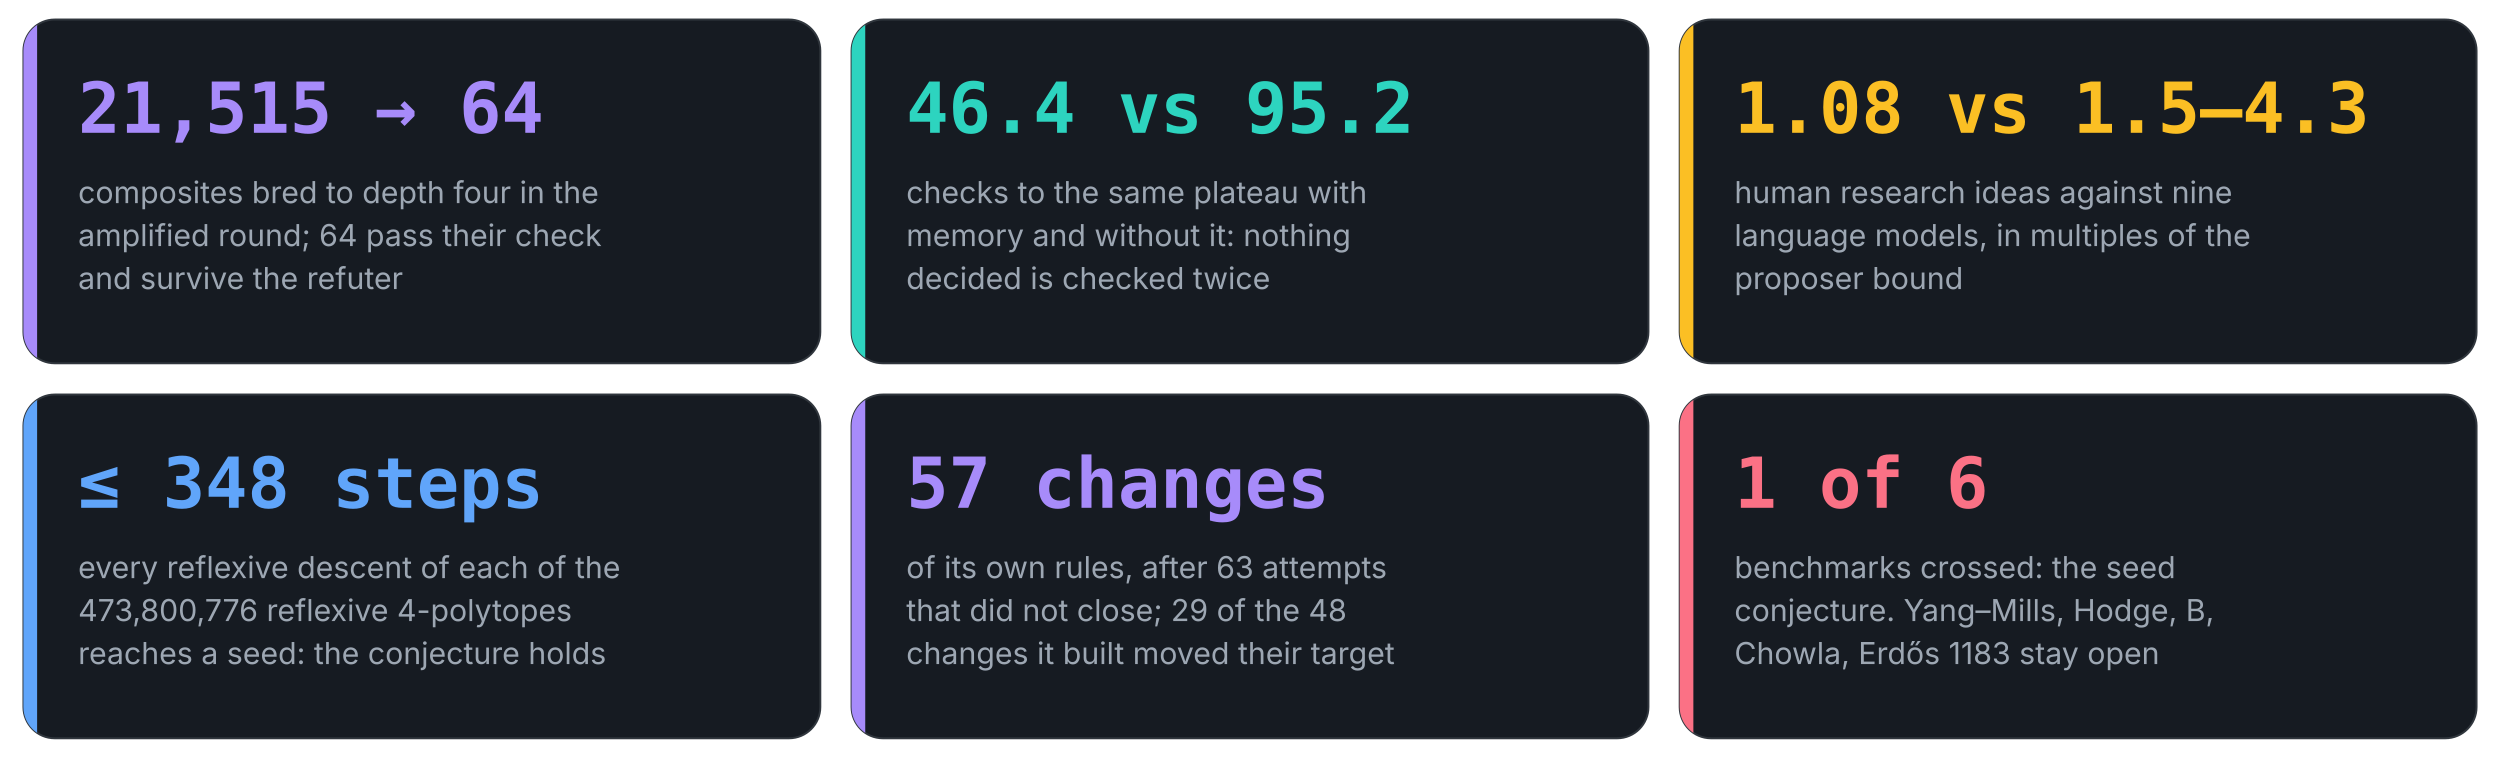
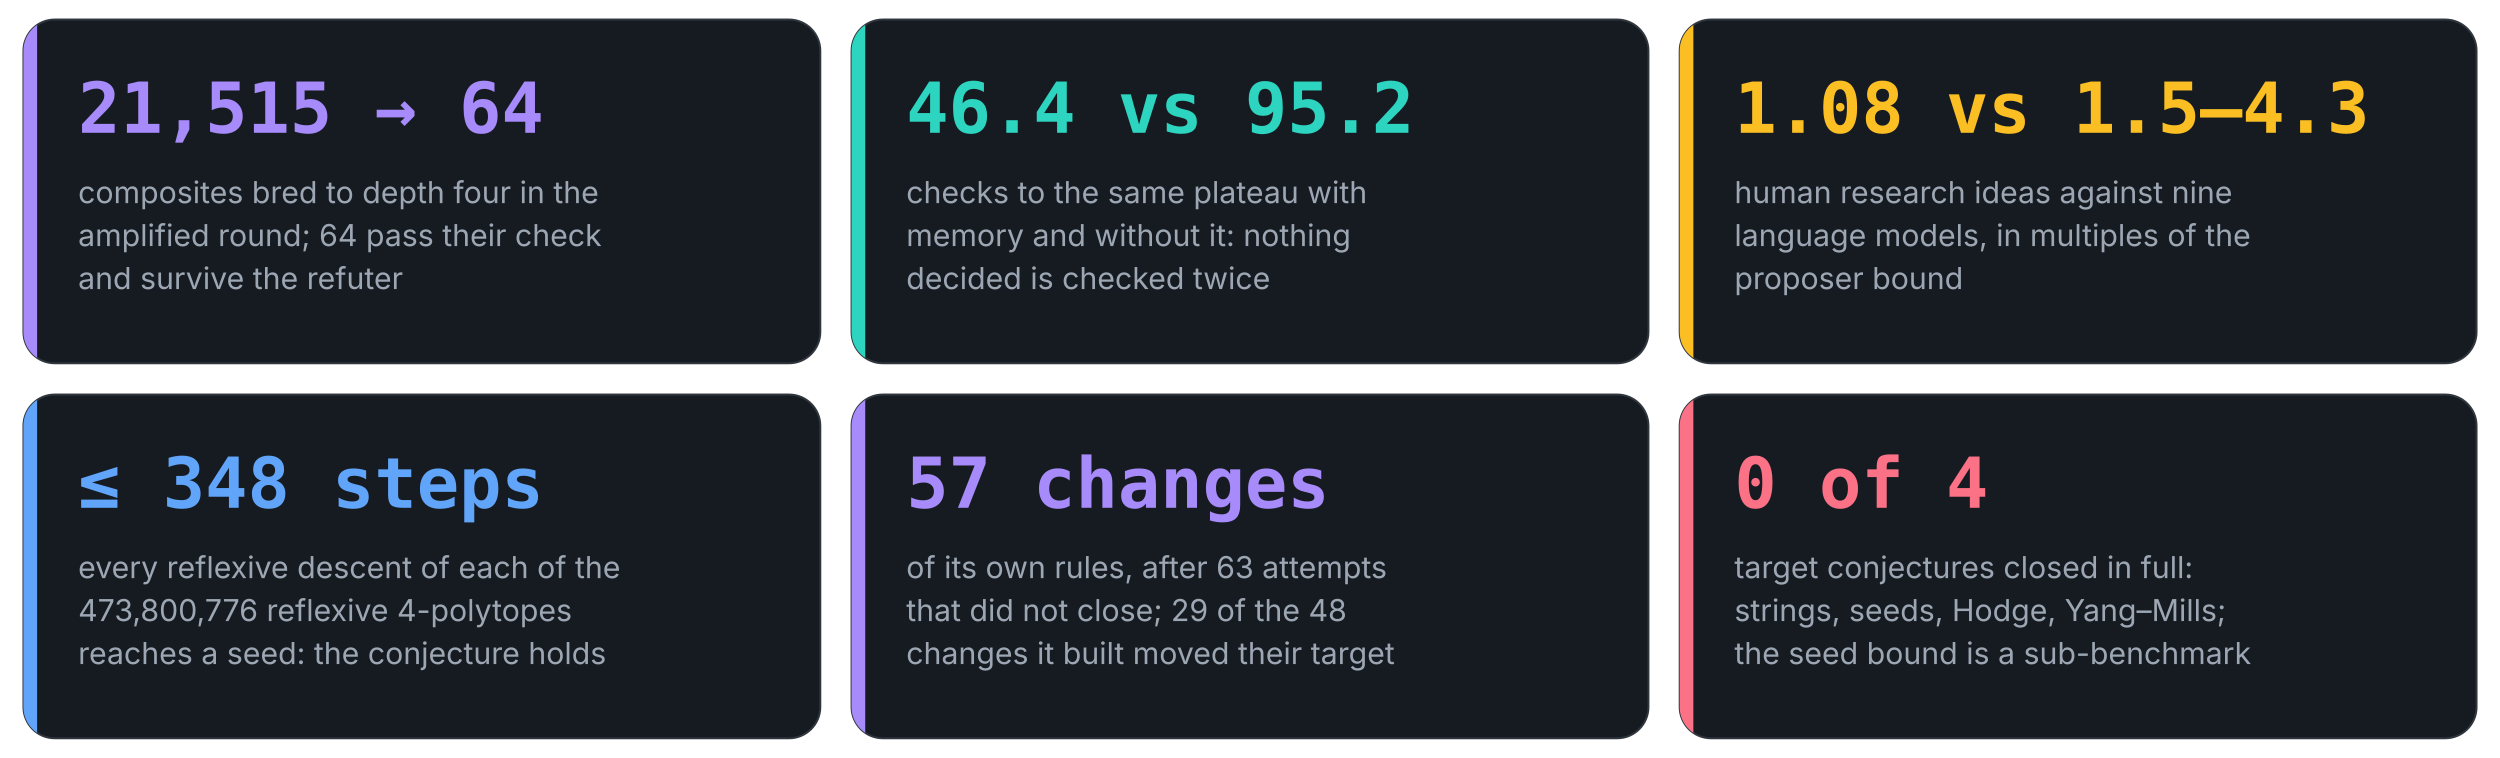
<svg xmlns="http://www.w3.org/2000/svg" viewBox="0 0 1280 388" width="1280" height="388" role="img" aria-label="Six numbers from the runs of Anaxia">
  <clipPath id="c0">
    <rect x="12.0" y="10.0" width="408.0" height="176.0" rx="16" />
  </clipPath>
  <rect x="12.0" y="10.0" width="408.0" height="176.0" rx="16" fill="#161b22" stroke="#30363d" />
  <rect x="12.0" y="10.0" width="7" height="176.0" fill="#a78bfa" clip-path="url(#c0)" />
  <text x="40.0" y="68.0" font-family="'JetBrains Mono', 'SFMono-Regular', Menlo, Consolas, monospace" font-size="36" font-weight="700" fill="#a78bfa" text-anchor="start">21,515 → 64</text>
  <text x="40.0" y="104.0" font-family="Inter, 'Segoe UI', Roboto, Helvetica, Arial, sans-serif" font-size="15.5" font-weight="400" fill="#9da7b3" text-anchor="start">composites bred to depth four in the</text>
  <text x="40.0" y="126.0" font-family="Inter, 'Segoe UI', Roboto, Helvetica, Arial, sans-serif" font-size="15.5" font-weight="400" fill="#9da7b3" text-anchor="start">amplified round; 64 pass their check</text>
  <text x="40.0" y="148.0" font-family="Inter, 'Segoe UI', Roboto, Helvetica, Arial, sans-serif" font-size="15.5" font-weight="400" fill="#9da7b3" text-anchor="start">and survive the refuter</text>
  <clipPath id="c1">
    <rect x="436.0" y="10.0" width="408.0" height="176.0" rx="16" />
  </clipPath>
  <rect x="436.0" y="10.0" width="408.0" height="176.0" rx="16" fill="#161b22" stroke="#30363d" />
  <rect x="436.0" y="10.0" width="7" height="176.0" fill="#2dd4bf" clip-path="url(#c1)" />
  <text x="464.0" y="68.0" font-family="'JetBrains Mono', 'SFMono-Regular', Menlo, Consolas, monospace" font-size="36" font-weight="700" fill="#2dd4bf" text-anchor="start">46.4 vs 95.2</text>
  <text x="464.0" y="104.0" font-family="Inter, 'Segoe UI', Roboto, Helvetica, Arial, sans-serif" font-size="15.5" font-weight="400" fill="#9da7b3" text-anchor="start">checks to the same plateau with</text>
  <text x="464.0" y="126.0" font-family="Inter, 'Segoe UI', Roboto, Helvetica, Arial, sans-serif" font-size="15.5" font-weight="400" fill="#9da7b3" text-anchor="start">memory and without it: nothing</text>
  <text x="464.0" y="148.0" font-family="Inter, 'Segoe UI', Roboto, Helvetica, Arial, sans-serif" font-size="15.5" font-weight="400" fill="#9da7b3" text-anchor="start">decided is checked twice</text>
  <clipPath id="c2">
    <rect x="860.0" y="10.0" width="408.0" height="176.0" rx="16" />
  </clipPath>
  <rect x="860.0" y="10.0" width="408.0" height="176.0" rx="16" fill="#161b22" stroke="#30363d" />
  <rect x="860.0" y="10.0" width="7" height="176.0" fill="#fbbf24" clip-path="url(#c2)" />
  <text x="888.0" y="68.0" font-family="'JetBrains Mono', 'SFMono-Regular', Menlo, Consolas, monospace" font-size="36" font-weight="700" fill="#fbbf24" text-anchor="start">1.08 vs 1.5–4.3</text>
  <text x="888.0" y="104.0" font-family="Inter, 'Segoe UI', Roboto, Helvetica, Arial, sans-serif" font-size="15.5" font-weight="400" fill="#9da7b3" text-anchor="start">human research ideas against nine</text>
  <text x="888.0" y="126.0" font-family="Inter, 'Segoe UI', Roboto, Helvetica, Arial, sans-serif" font-size="15.5" font-weight="400" fill="#9da7b3" text-anchor="start">language models, in multiples of the</text>
  <text x="888.0" y="148.0" font-family="Inter, 'Segoe UI', Roboto, Helvetica, Arial, sans-serif" font-size="15.5" font-weight="400" fill="#9da7b3" text-anchor="start">proposer bound</text>
  <clipPath id="c3">
    <rect x="12.0" y="202.0" width="408.0" height="176.0" rx="16" />
  </clipPath>
  <rect x="12.0" y="202.0" width="408.0" height="176.0" rx="16" fill="#161b22" stroke="#30363d" />
  <rect x="12.0" y="202.0" width="7" height="176.0" fill="#60a5fa" clip-path="url(#c3)" />
  <text x="40.0" y="260.0" font-family="'JetBrains Mono', 'SFMono-Regular', Menlo, Consolas, monospace" font-size="36" font-weight="700" fill="#60a5fa" text-anchor="start">≤ 348 steps</text>
  <text x="40.0" y="296.0" font-family="Inter, 'Segoe UI', Roboto, Helvetica, Arial, sans-serif" font-size="15.5" font-weight="400" fill="#9da7b3" text-anchor="start">every reflexive descent of each of the</text>
  <text x="40.0" y="318.0" font-family="Inter, 'Segoe UI', Roboto, Helvetica, Arial, sans-serif" font-size="15.5" font-weight="400" fill="#9da7b3" text-anchor="start">473,800,776 reflexive 4-polytopes</text>
  <text x="40.0" y="340.0" font-family="Inter, 'Segoe UI', Roboto, Helvetica, Arial, sans-serif" font-size="15.5" font-weight="400" fill="#9da7b3" text-anchor="start">reaches a seed: the conjecture holds</text>
  <clipPath id="c4">
    <rect x="436.0" y="202.0" width="408.0" height="176.0" rx="16" />
  </clipPath>
  <rect x="436.0" y="202.0" width="408.0" height="176.0" rx="16" fill="#161b22" stroke="#30363d" />
  <rect x="436.0" y="202.0" width="7" height="176.0" fill="#a78bfa" clip-path="url(#c4)" />
  <text x="464.0" y="260.0" font-family="'JetBrains Mono', 'SFMono-Regular', Menlo, Consolas, monospace" font-size="36" font-weight="700" fill="#a78bfa" text-anchor="start">57 changes</text>
  <text x="464.0" y="296.0" font-family="Inter, 'Segoe UI', Roboto, Helvetica, Arial, sans-serif" font-size="15.5" font-weight="400" fill="#9da7b3" text-anchor="start">of its own rules, after 63 attempts</text>
  <text x="464.0" y="318.0" font-family="Inter, 'Segoe UI', Roboto, Helvetica, Arial, sans-serif" font-size="15.5" font-weight="400" fill="#9da7b3" text-anchor="start">that did not close; 29 of the 48</text>
  <text x="464.0" y="340.0" font-family="Inter, 'Segoe UI', Roboto, Helvetica, Arial, sans-serif" font-size="15.5" font-weight="400" fill="#9da7b3" text-anchor="start">changes it built moved their target</text>
  <clipPath id="c5">
    <rect x="860.0" y="202.0" width="408.0" height="176.0" rx="16" />
  </clipPath>
  <rect x="860.0" y="202.0" width="408.0" height="176.0" rx="16" fill="#161b22" stroke="#30363d" />
  <rect x="860.0" y="202.0" width="7" height="176.0" fill="#fb7185" clip-path="url(#c5)" />
-   <text x="888.0" y="260.0" font-family="'JetBrains Mono', 'SFMono-Regular', Menlo, Consolas, monospace" font-size="36" font-weight="700" fill="#fb7185" text-anchor="start">1 of 6</text>
-   <text x="888.0" y="296.0" font-family="Inter, 'Segoe UI', Roboto, Helvetica, Arial, sans-serif" font-size="15.5" font-weight="400" fill="#9da7b3" text-anchor="start">benchmarks crossed: the seed</text>
-   <text x="888.0" y="318.0" font-family="Inter, 'Segoe UI', Roboto, Helvetica, Arial, sans-serif" font-size="15.5" font-weight="400" fill="#9da7b3" text-anchor="start">conjecture. Yang–Mills, Hodge, B,</text>
-   <text x="888.0" y="340.0" font-family="Inter, 'Segoe UI', Roboto, Helvetica, Arial, sans-serif" font-size="15.5" font-weight="400" fill="#9da7b3" text-anchor="start">Chowla, Erdős 1183 stay open</text>
+   <text x="888.0" y="260.0" font-family="'JetBrains Mono', 'SFMono-Regular', Menlo, Consolas, monospace" font-size="36" font-weight="700" fill="#fb7185" text-anchor="start">0 of 4</text>
+   <text x="888.0" y="296.0" font-family="Inter, 'Segoe UI', Roboto, Helvetica, Arial, sans-serif" font-size="15.5" font-weight="400" fill="#9da7b3" text-anchor="start">target conjectures closed in full:</text>
+   <text x="888.0" y="318.0" font-family="Inter, 'Segoe UI', Roboto, Helvetica, Arial, sans-serif" font-size="15.5" font-weight="400" fill="#9da7b3" text-anchor="start">strings, seeds, Hodge, Yang–Mills;</text>
+   <text x="888.0" y="340.0" font-family="Inter, 'Segoe UI', Roboto, Helvetica, Arial, sans-serif" font-size="15.5" font-weight="400" fill="#9da7b3" text-anchor="start">the seed bound is a sub-benchmark</text>
</svg>
